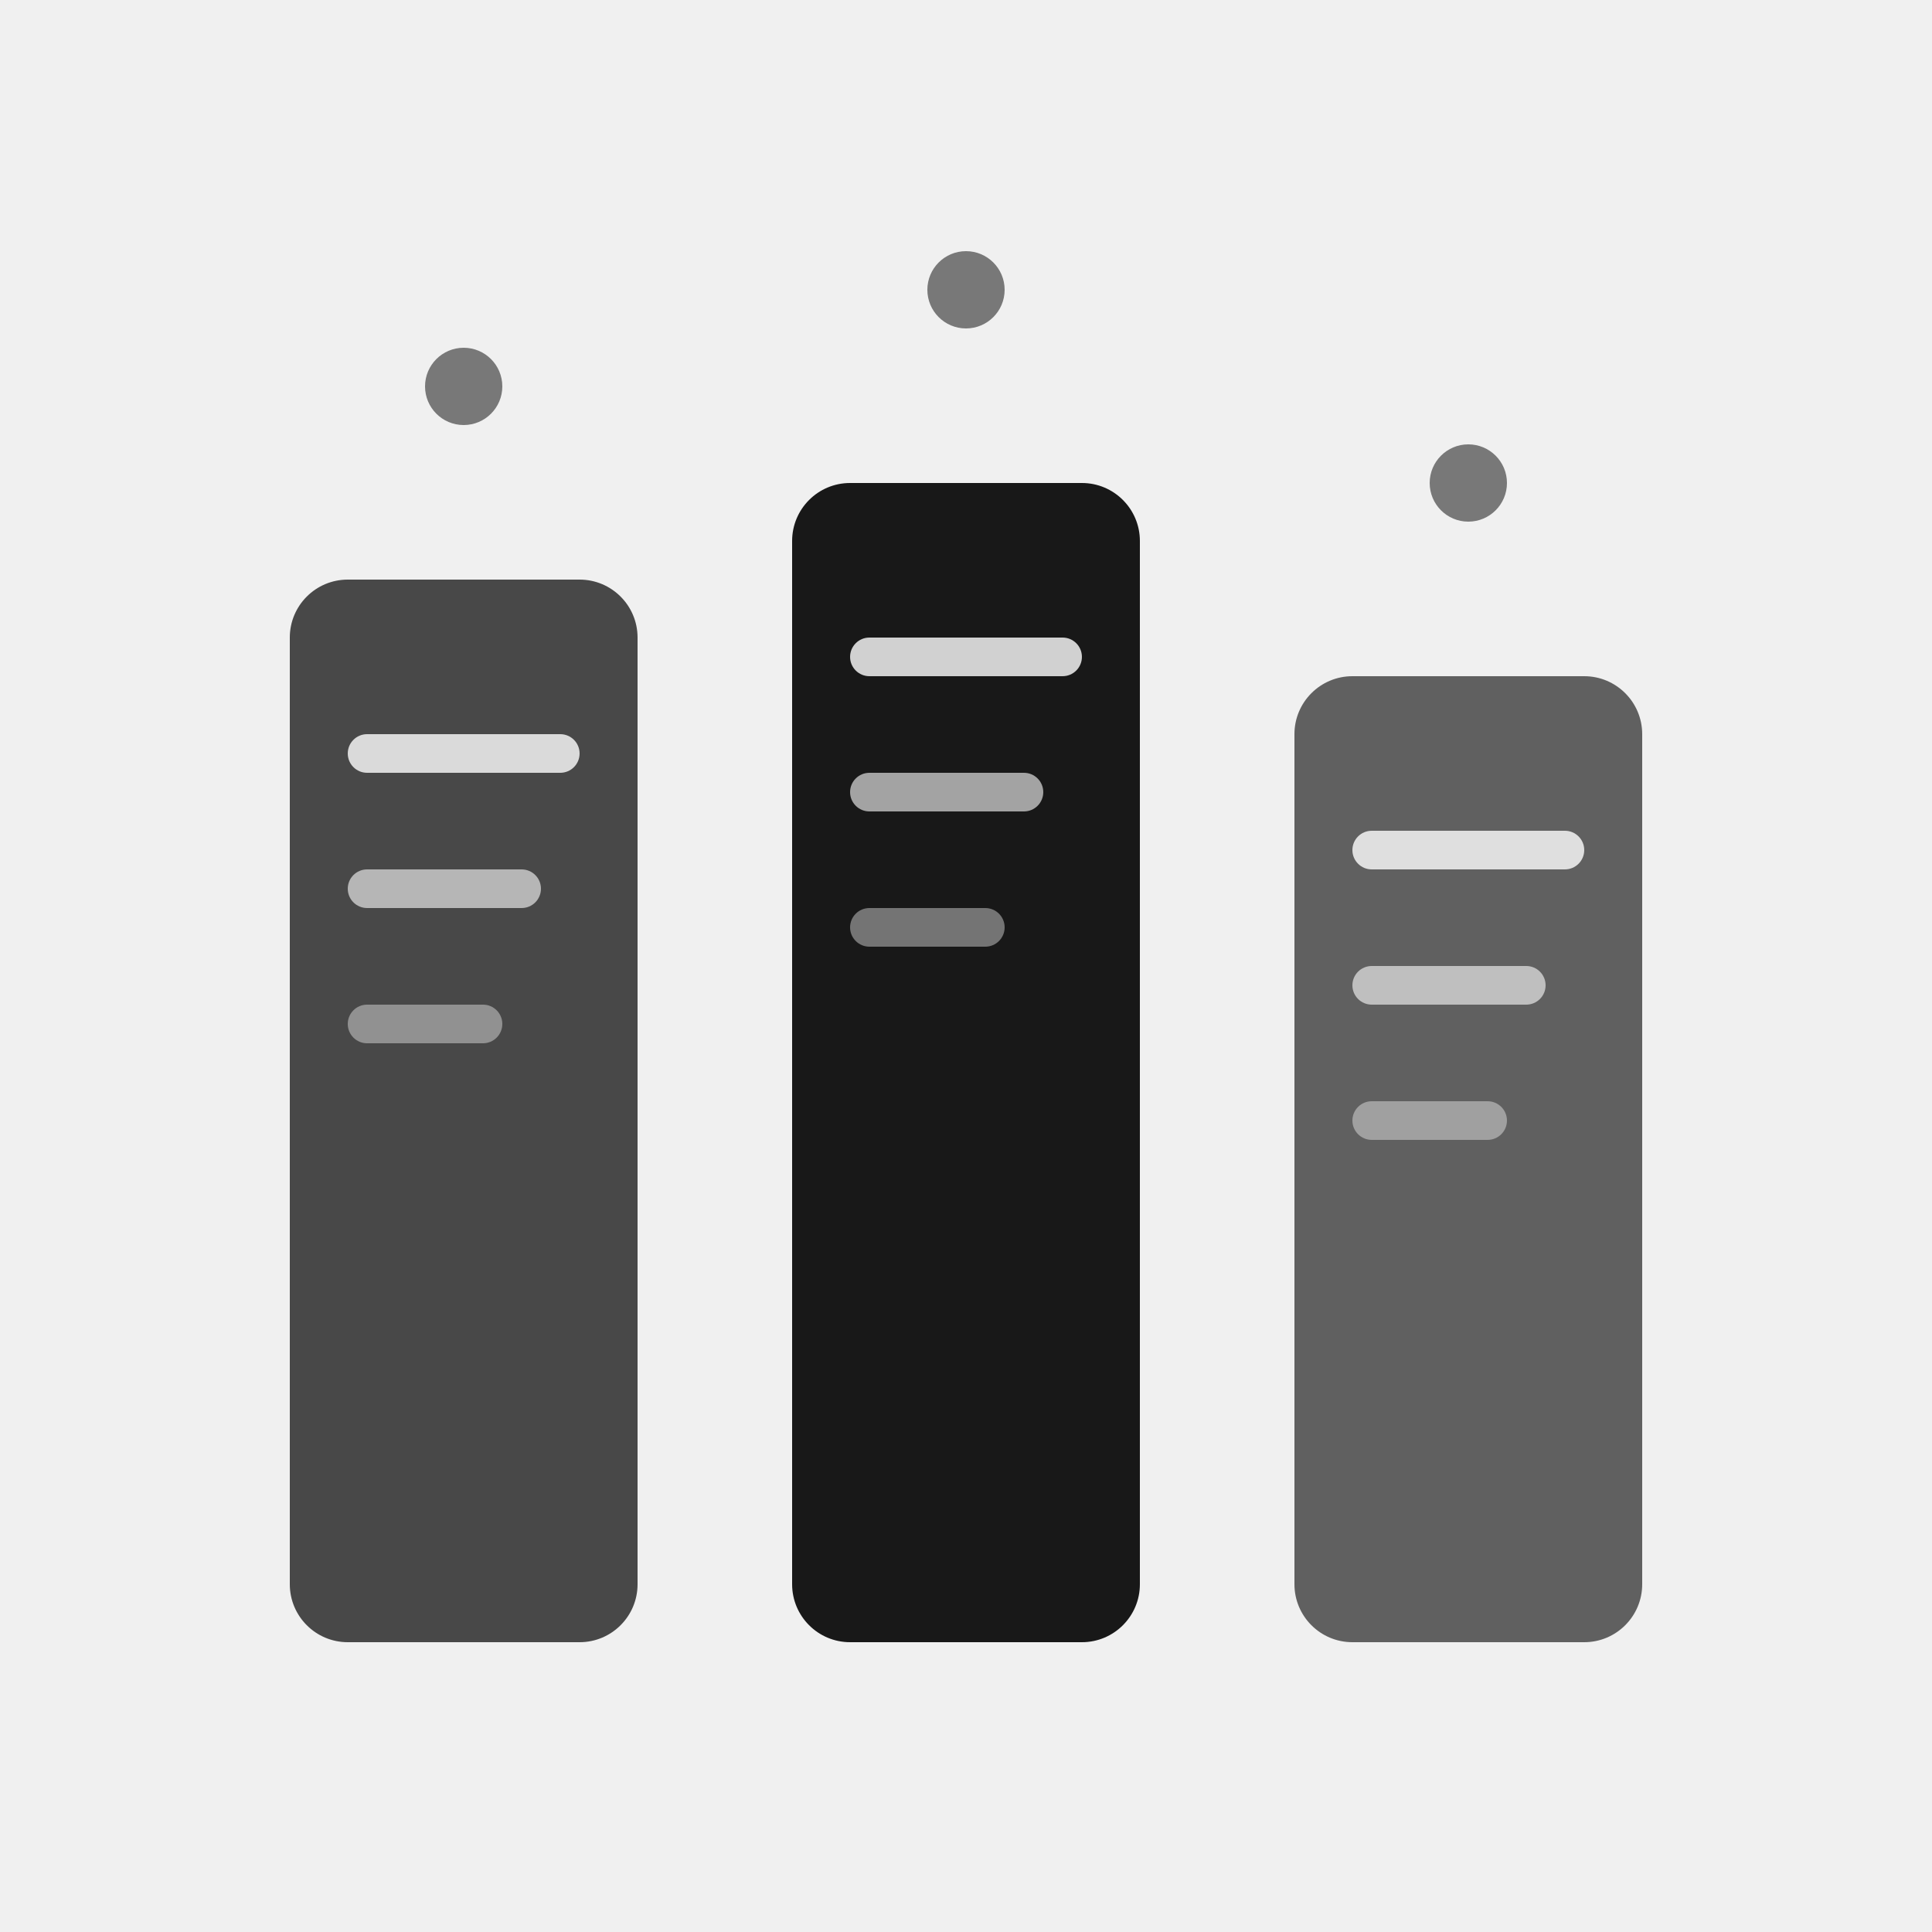
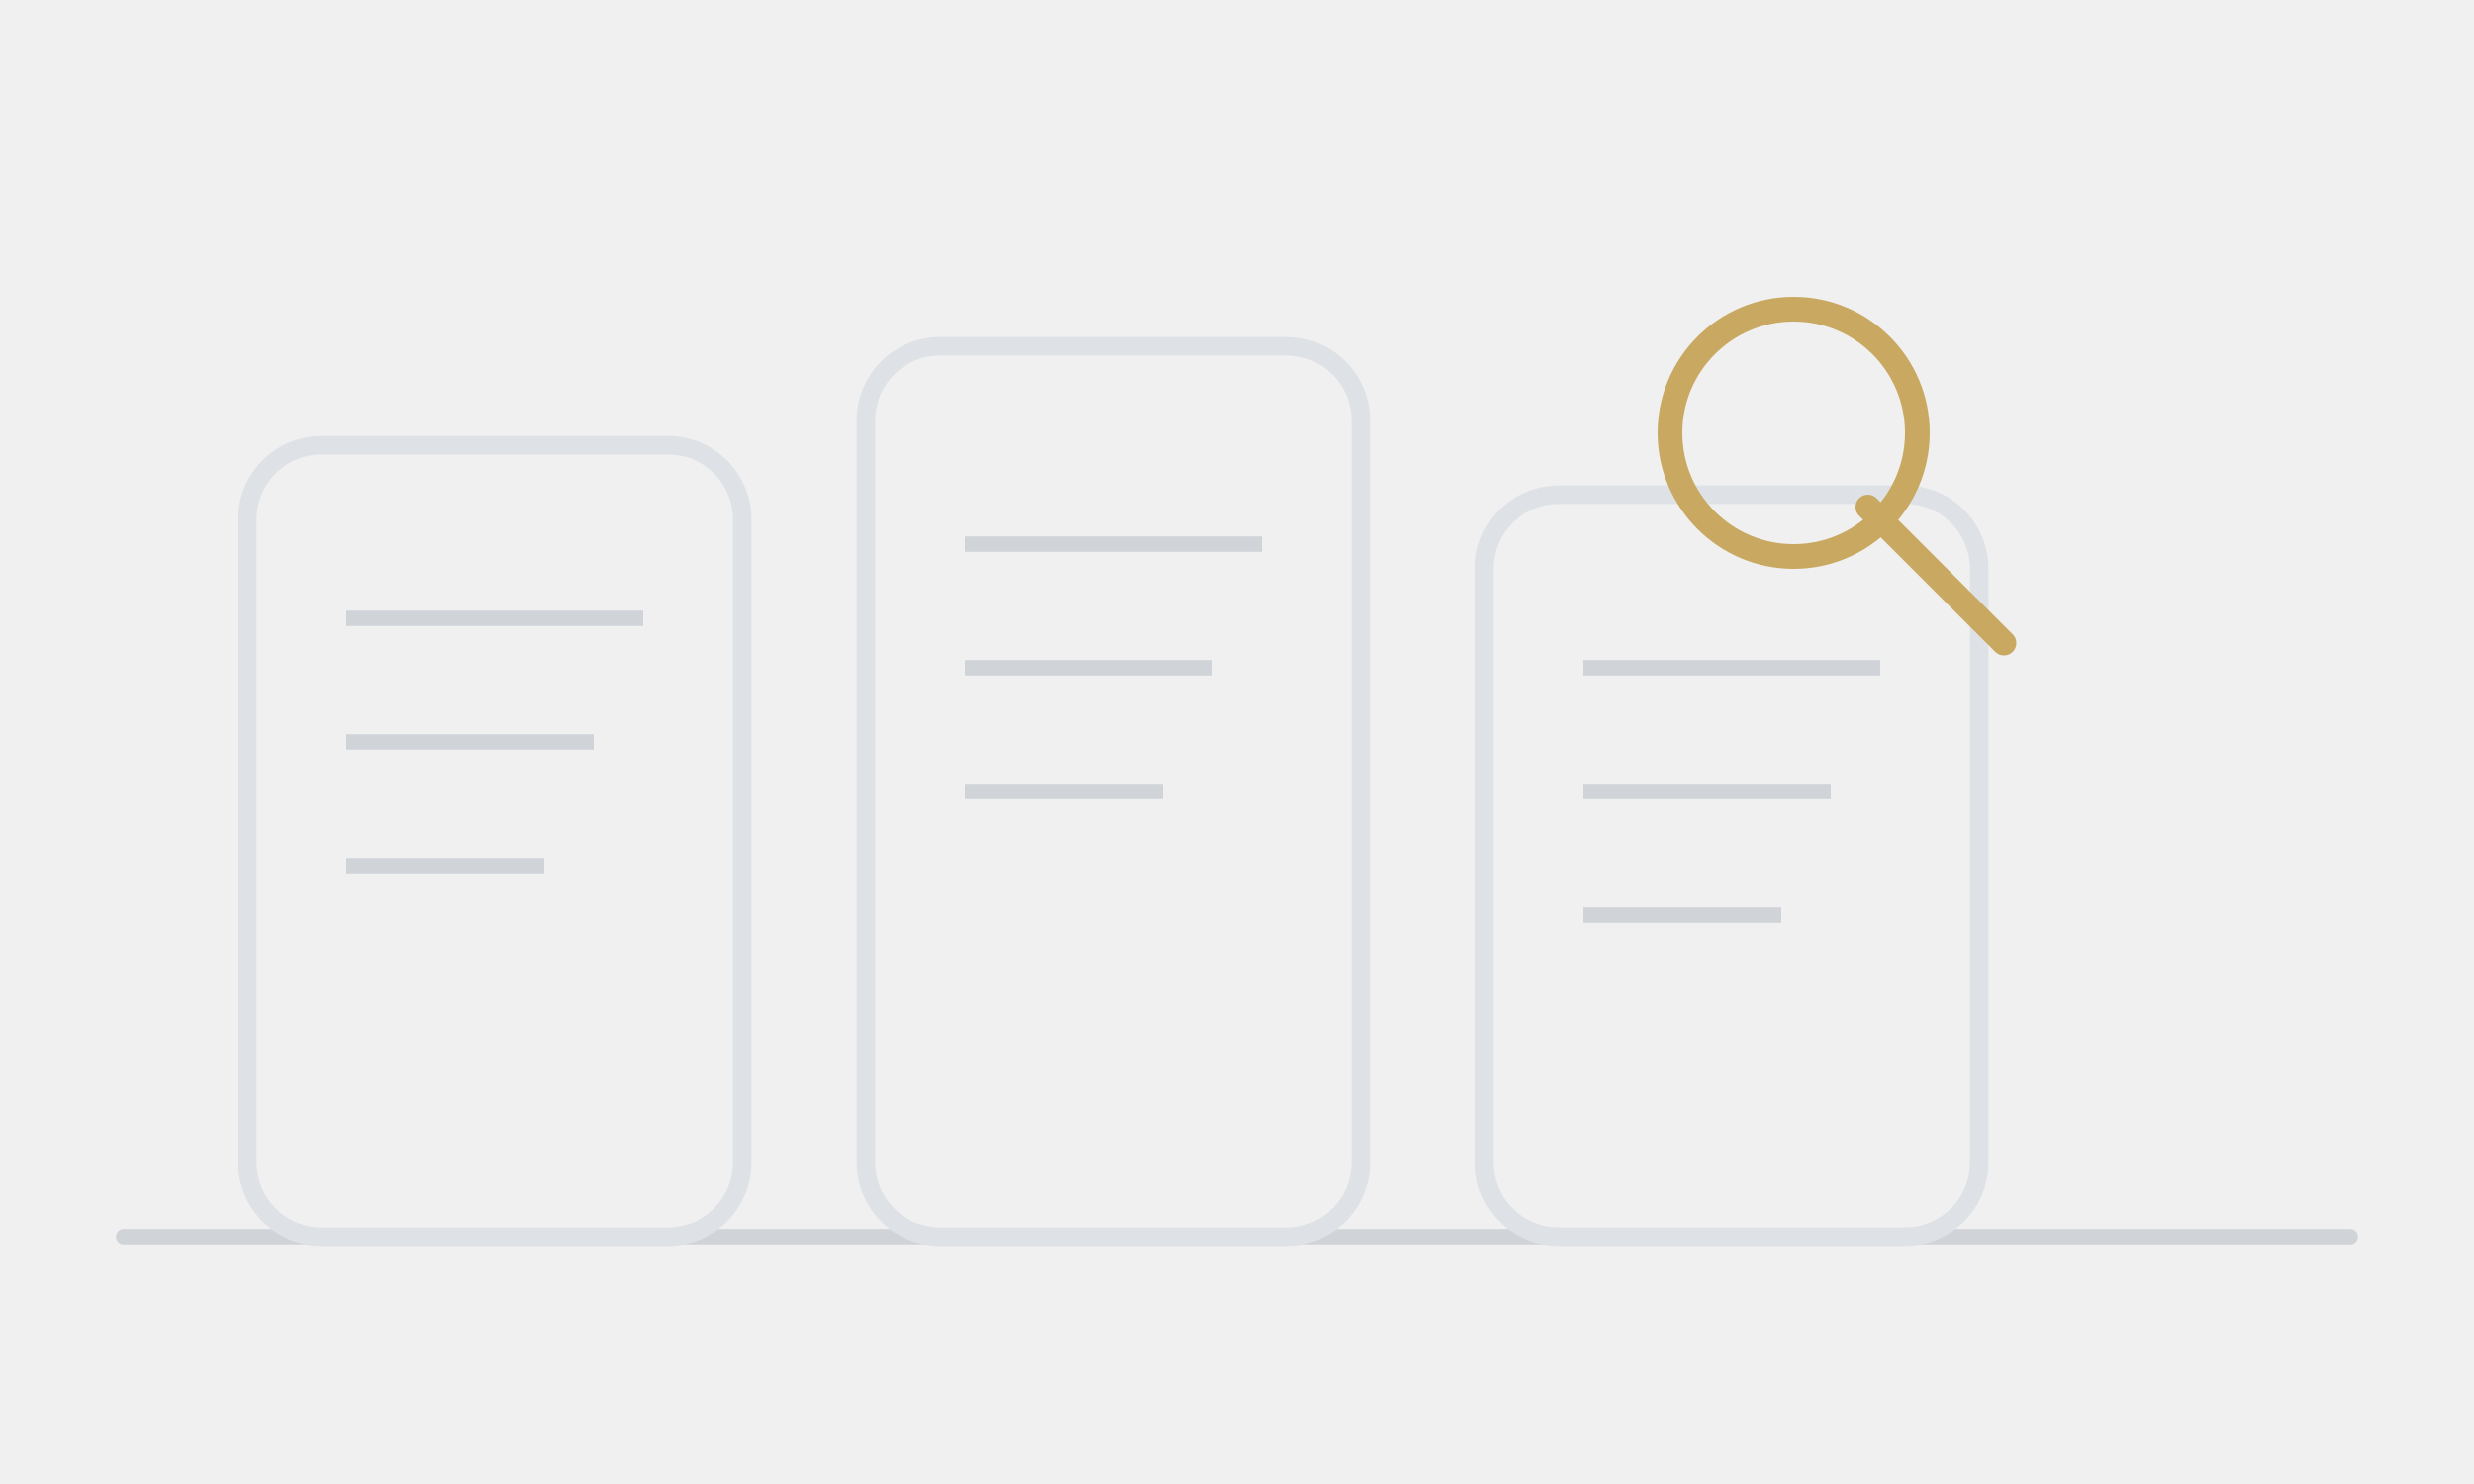
- <svg xmlns="http://www.w3.org/2000/svg" viewBox="0 0 100 100" aria-label="Research Library">
-   <rect x="15" y="30" width="18" height="55" fill="currentColor" opacity="0.7" rx="3" />
-   <rect x="41" y="25" width="18" height="60" fill="currentColor" opacity="0.9" rx="3" />
-   <rect x="67" y="35" width="18" height="50" fill="currentColor" opacity="0.6" rx="3" />
-   <rect x="18" y="38" width="12" height="2" fill="white" opacity="0.8" rx="1" />
-   <rect x="18" y="45" width="10" height="2" fill="white" opacity="0.6" rx="1" />
-   <rect x="18" y="52" width="8" height="2" fill="white" opacity="0.4" rx="1" />
-   <rect x="44" y="33" width="12" height="2" fill="white" opacity="0.8" rx="1" />
-   <rect x="44" y="40" width="10" height="2" fill="white" opacity="0.6" rx="1" />
-   <rect x="44" y="47" width="8" height="2" fill="white" opacity="0.4" rx="1" />
-   <rect x="70" y="43" width="12" height="2" fill="white" opacity="0.8" rx="1" />
-   <rect x="70" y="50" width="10" height="2" fill="white" opacity="0.6" rx="1" />
-   <rect x="70" y="57" width="8" height="2" fill="white" opacity="0.4" rx="1" />
-   <circle cx="24" cy="20" r="2" fill="currentColor" opacity="0.5" />
-   <circle cx="50" cy="15" r="2" fill="currentColor" opacity="0.5" />
-   <circle cx="76" cy="25" r="2" fill="currentColor" opacity="0.5" />
+ <svg xmlns="http://www.w3.org/2000/svg" viewBox="0 0 200 120" role="img" aria-labelledby="title desc">
+   <style>
+     .surface { fill: #f8f9fa; }
+     .border  { stroke: #dee2e6; stroke-width: 1.5; fill: none; }
+     .rule    { stroke: #D0D4D9; stroke-width: 1.25; }
+     .accentS { stroke: #c9a961; stroke-width: 2; fill: none; }
+   </style>
+   <line x1="10" y1="100" x2="190" y2="100" class="rule" stroke-linecap="round" />
+   <rect x="20" y="36" rx="6" ry="6" width="40" height="64" class="surface border" />
+   <line x1="28" y1="50" x2="52" y2="50" class="rule" />
+   <line x1="28" y1="60" x2="48" y2="60" class="rule" />
+   <line x1="28" y1="70" x2="44" y2="70" class="rule" />
+   <rect x="70" y="28" rx="6" ry="6" width="40" height="72" class="surface border" />
+   <line x1="78" y1="44" x2="102" y2="44" class="rule" />
+   <line x1="78" y1="54" x2="98" y2="54" class="rule" />
+   <line x1="78" y1="64" x2="94" y2="64" class="rule" />
+   <rect x="120" y="40" rx="6" ry="6" width="40" height="60" class="surface border" />
+   <line x1="128" y1="54" x2="152" y2="54" class="rule" />
+   <line x1="128" y1="64" x2="148" y2="64" class="rule" />
+   <line x1="128" y1="74" x2="144" y2="74" class="rule" />
+   <circle cx="145" cy="35" r="10" class="accentS" />
+   <line x1="151" y1="41" x2="162" y2="52" class="accentS" stroke-linecap="round" />
</svg>
